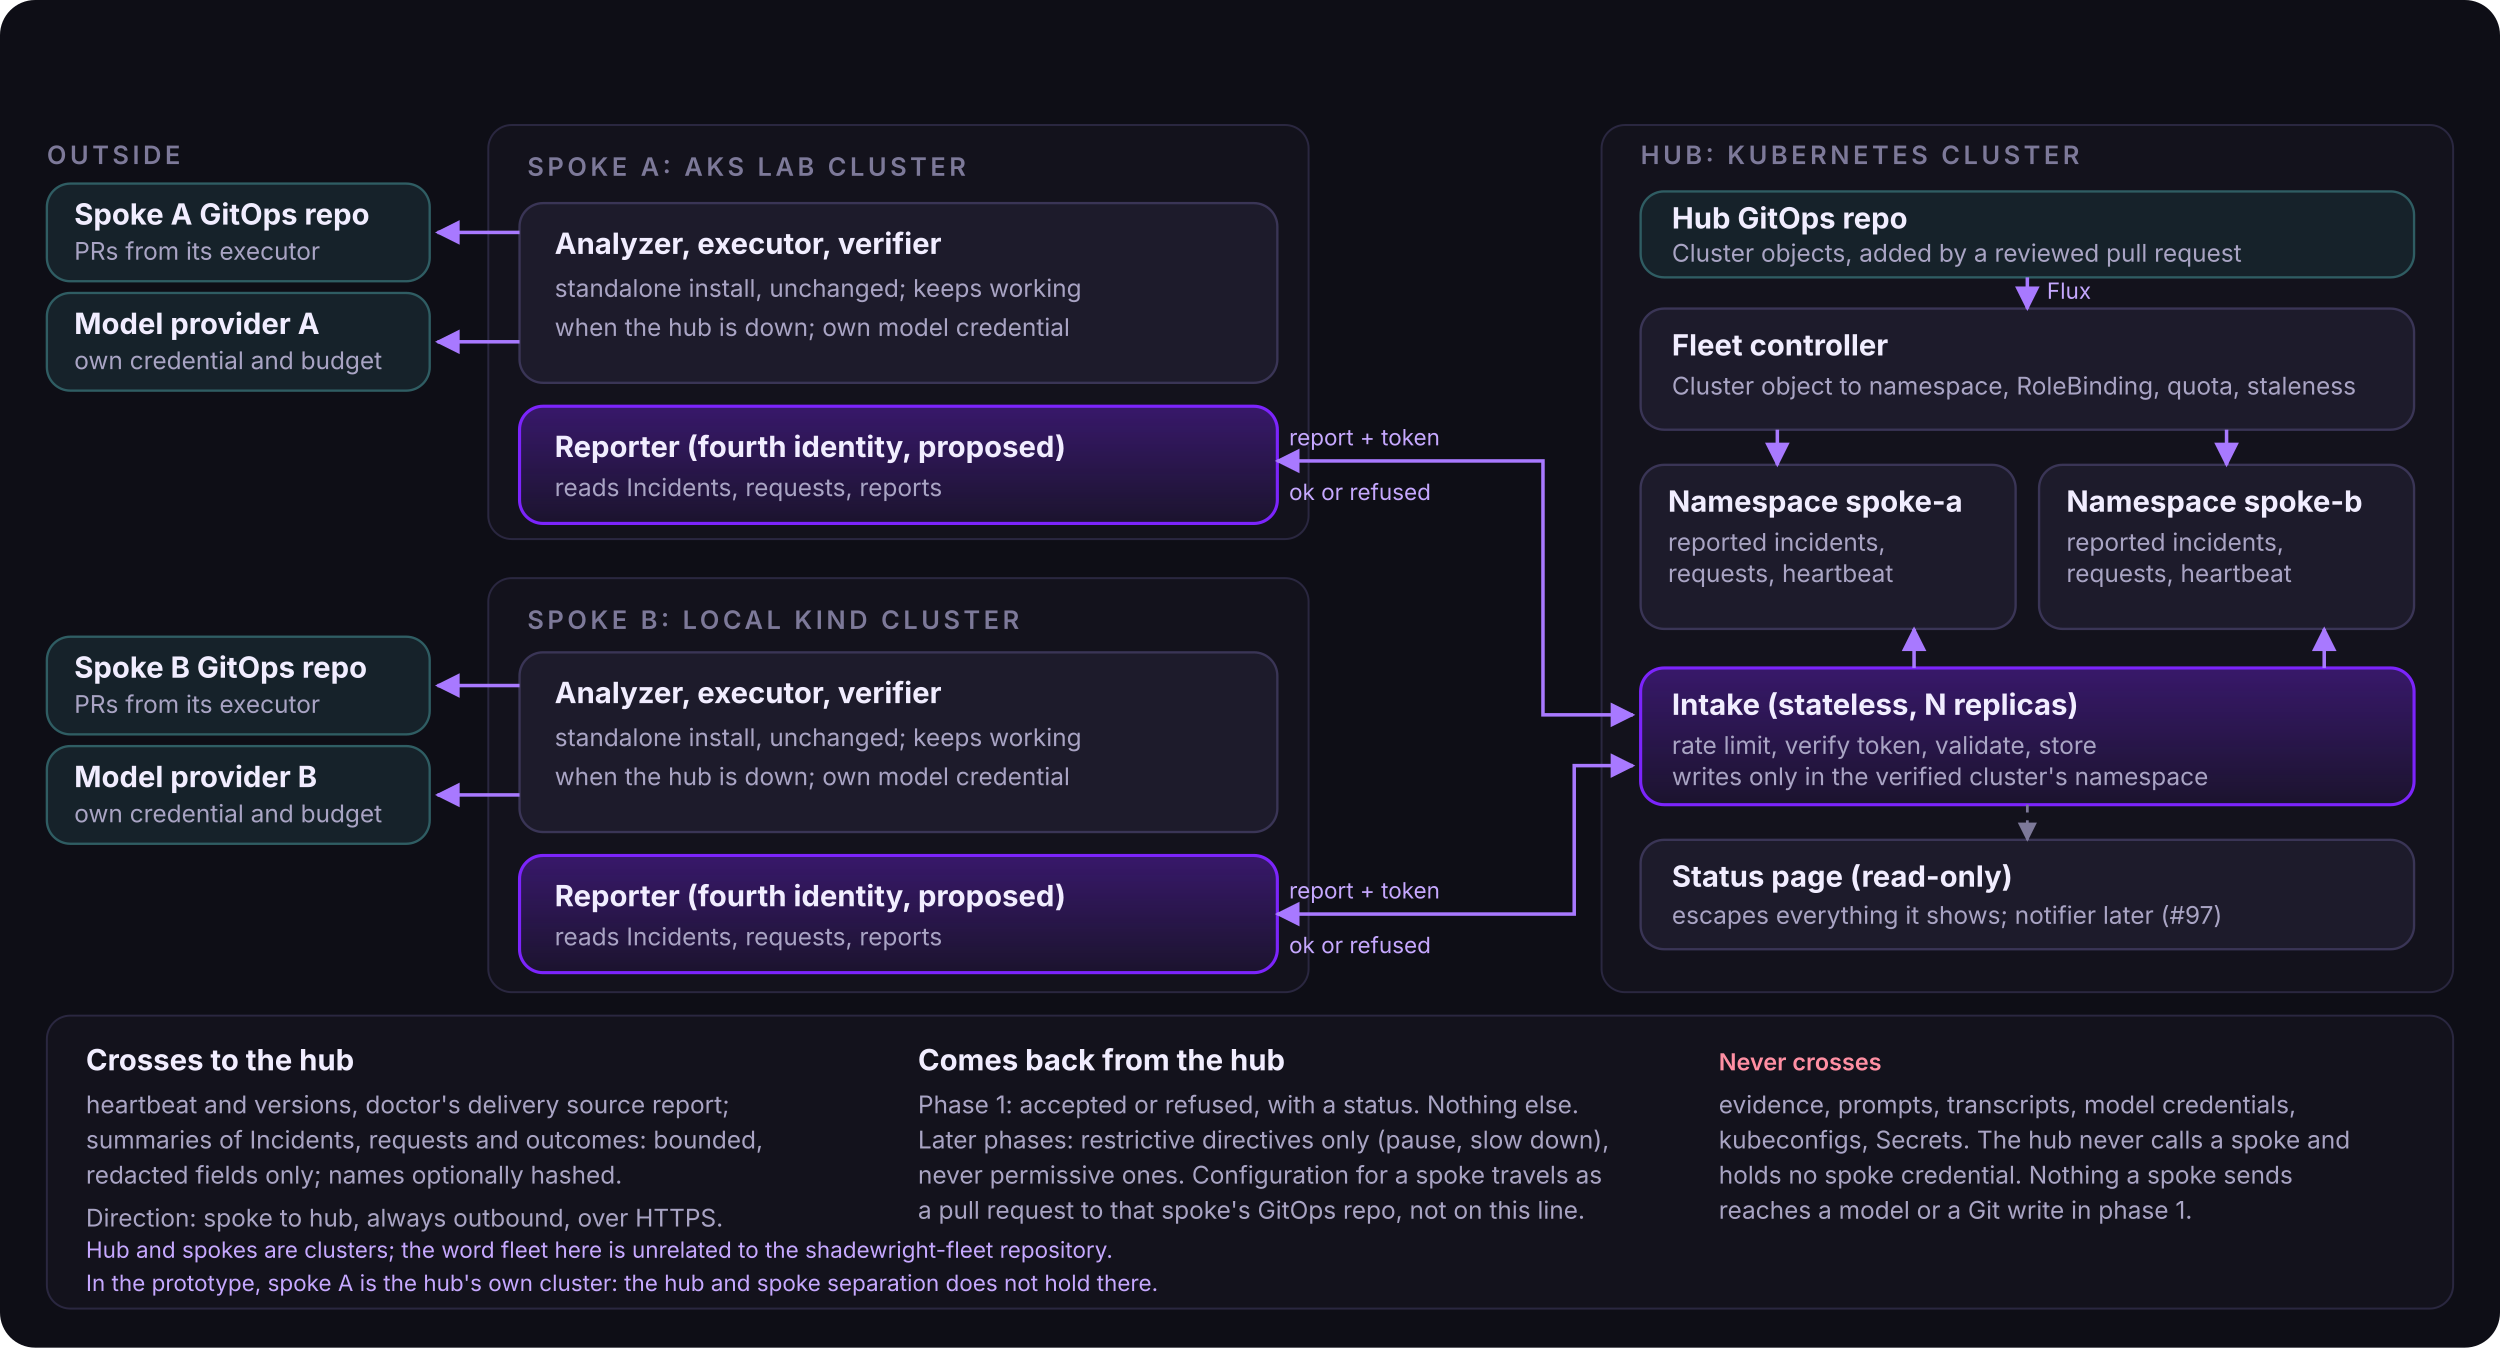
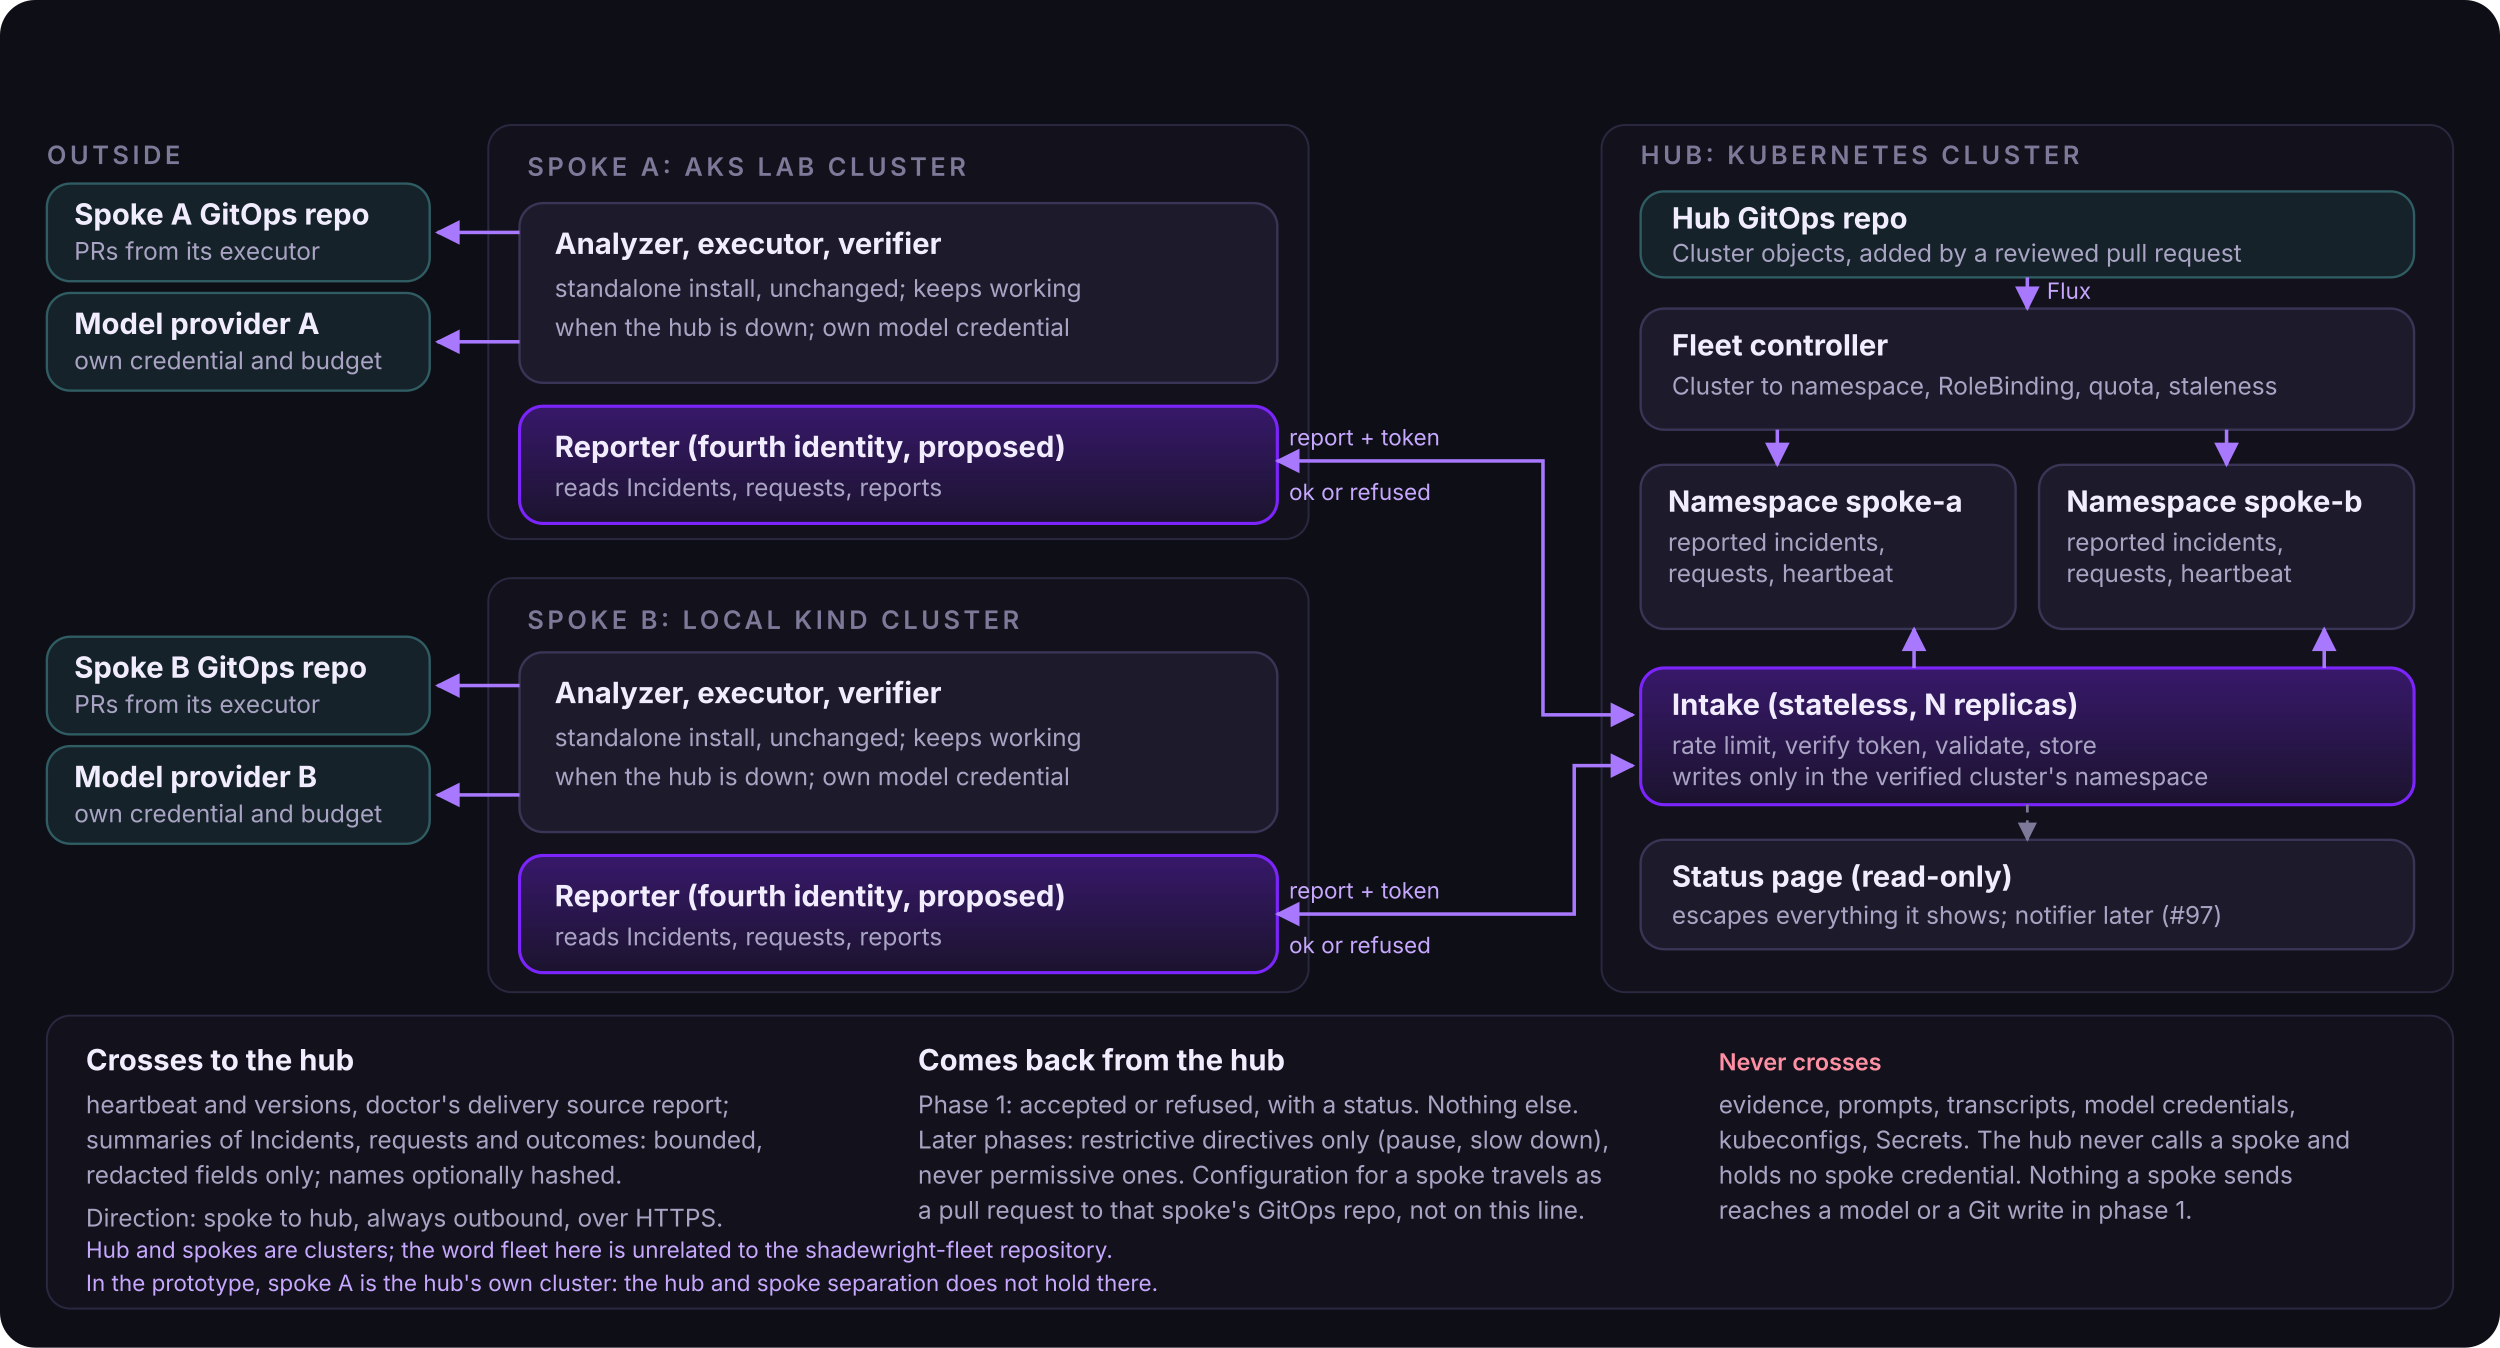
<svg xmlns="http://www.w3.org/2000/svg" viewBox="0 0 1280 690" role="img" aria-labelledby="t d" font-family="Inter, 'Segoe UI', system-ui, -apple-system, sans-serif">
  <defs>
    <marker id="a" viewBox="0 0 10 10" refX="9" refY="5" markerWidth="7" markerHeight="7" orient="auto-start-reverse">
      <path d="M0 0 10 5 0 10z" fill="#a879ff" />
    </marker>
    <marker id="m" viewBox="0 0 10 10" refX="9" refY="5" markerWidth="7" markerHeight="7" orient="auto-start-reverse">
      <path d="M0 0 10 5 0 10z" fill="#7d7999" />
    </marker>
    <linearGradient id="glow" x1="0" y1="0" x2="0" y2="1">
      <stop offset="0" stop-color="#7c24fc" stop-opacity=".35" />
      <stop offset="1" stop-color="#7c24fc" stop-opacity=".08" />
    </linearGradient>
    <style>
      .lane{fill:#13121c;stroke:#2a2740}
      .lanet{fill:#7d7999;font-size:13px;font-weight:600;letter-spacing:.14em}
      .box{fill:#1d1b2b;stroke:#3a3556;stroke-width:1.2}
      .key{fill:url(#glow);stroke:#7c24fc;stroke-width:1.6}
      .ext{fill:#16222a;stroke:#2f5d63;stroke-width:1.2}
      .bad{fill:#2a1720;stroke:#7a3348;stroke-width:1.2}
      .h{fill:#f1edff;font-size:15px;font-weight:650}
      .s{fill:#a9a4c4;font-size:12.5px}
      .f{stroke:#a879ff;stroke-width:1.8;fill:none}
      .r{stroke:#7d7999;stroke-width:1.4;fill:none;stroke-dasharray:4 4}
      .lbl{fill:#c6a8ff;font-size:11.5px}
      .no{fill:#ff8fa3;font-size:12px;font-weight:600}
    </style>
  </defs>
  <rect width="1280" height="690" rx="18" fill="#0e0e16" />
  <rect class="lane" x="250" y="64" width="420" height="212" rx="12" />
  <text class="lanet" x="270" y="90">SPOKE A: AKS LAB CLUSTER</text>
  <rect class="lane" x="250" y="296" width="420" height="212" rx="12" />
  <text class="lanet" x="270" y="322">SPOKE B: LOCAL KIND CLUSTER</text>
  <rect class="lane" x="820" y="64" width="436" height="444" rx="12" />
  <text class="lanet" x="840" y="84">HUB: KUBERNETES CLUSTER</text>
  <rect class="box" x="266" y="104" width="388" height="92" rx="12" />
  <text class="h" x="284" y="130">Analyzer, executor, verifier</text>
  <text class="s" x="284" y="152">standalone install, unchanged; keeps working</text>
  <text class="s" x="284" y="172">when the hub is down; own model credential</text>
  <rect class="key" x="266" y="208" width="388" height="60" rx="12" />
  <text class="h" x="284" y="234">Reporter (fourth identity, proposed)</text>
  <text class="s" x="284" y="254">reads Incidents, requests, reports</text>
  <rect class="box" x="266" y="334" width="388" height="92" rx="12" />
  <text class="h" x="284" y="360">Analyzer, executor, verifier</text>
  <text class="s" x="284" y="382">standalone install, unchanged; keeps working</text>
  <text class="s" x="284" y="402">when the hub is down; own model credential</text>
  <rect class="key" x="266" y="438" width="388" height="60" rx="12" />
  <text class="h" x="284" y="464">Reporter (fourth identity, proposed)</text>
  <text class="s" x="284" y="484">reads Incidents, requests, reports</text>
  <text class="lanet" x="24" y="84">OUTSIDE</text>
  <rect class="ext" x="24" y="94" width="196" height="50" rx="12" />
  <text class="h" x="38" y="115">Spoke A GitOps repo</text>
  <text class="s" x="38" y="133">PRs from its executor</text>
  <rect class="ext" x="24" y="150" width="196" height="50" rx="12" />
  <text class="h" x="38" y="171">Model provider A</text>
  <text class="s" x="38" y="189">own credential and budget</text>
  <rect class="ext" x="24" y="326" width="196" height="50" rx="12" />
  <text class="h" x="38" y="347">Spoke B GitOps repo</text>
  <text class="s" x="38" y="365">PRs from its executor</text>
  <rect class="ext" x="24" y="382" width="196" height="50" rx="12" />
  <text class="h" x="38" y="403">Model provider B</text>
  <text class="s" x="38" y="421">own credential and budget</text>
  <path class="f" d="M266 119H224" marker-end="url(#a)" />
  <path class="f" d="M266 175H224" marker-end="url(#a)" />
  <path class="f" d="M266 351H224" marker-end="url(#a)" />
  <path class="f" d="M266 407H224" marker-end="url(#a)" />
  <rect class="ext" x="840" y="98" width="396" height="44" rx="12" />
  <text class="h" x="856" y="117">Hub GitOps repo</text>
  <text class="s" x="856" y="134">Cluster objects, added by a reviewed pull request</text>
  <rect class="box" x="840" y="158" width="396" height="62" rx="12" />
  <text class="h" x="856" y="182">Fleet controller</text>
-   <text class="s" x="856" y="202">Cluster object to namespace, RoleBinding, quota, staleness</text>
+   <text class="s" x="856" y="202">Cluster to namespace, RoleBinding, quota, staleness</text>
  <rect class="box" x="840" y="238" width="192" height="84" rx="12" />
  <text class="h" x="854" y="262">Namespace spoke-a</text>
  <text class="s" x="854" y="282">reported incidents,</text>
  <text class="s" x="854" y="298">requests, heartbeat</text>
  <rect class="box" x="1044" y="238" width="192" height="84" rx="12" />
  <text class="h" x="1058" y="262">Namespace spoke-b</text>
  <text class="s" x="1058" y="282">reported incidents,</text>
  <text class="s" x="1058" y="298">requests, heartbeat</text>
  <rect class="key" x="840" y="342" width="396" height="70" rx="12" />
  <text class="h" x="856" y="366">Intake (stateless, N replicas)</text>
  <text class="s" x="856" y="386">rate limit, verify token, validate, store</text>
  <text class="s" x="856" y="402">writes only in the verified cluster's namespace</text>
  <rect class="box" x="840" y="430" width="396" height="56" rx="12" />
  <text class="h" x="856" y="454">Status page (read-only)</text>
  <text class="s" x="856" y="473">escapes everything it shows; notifier later (#97)</text>
  <path class="f" d="M1038 142V158" marker-end="url(#a)" />
  <text class="lbl" x="1048" y="153">Flux</text>
  <path class="f" d="M910 220V238" marker-end="url(#a)" />
  <path class="f" d="M1140 220V238" marker-end="url(#a)" />
  <path class="f" d="M980 342V322" marker-end="url(#a)" />
  <path class="f" d="M1190 342V322" marker-end="url(#a)" />
  <path class="r" d="M1038 412V430" marker-end="url(#m)" />
  <path class="f" d="M654 236H790V366H836" marker-start="url(#a)" marker-end="url(#a)" />
  <path class="f" d="M654 468H806V392H836" marker-start="url(#a)" marker-end="url(#a)" />
  <text class="lbl" x="660" y="228">report + token</text>
  <text class="lbl" x="660" y="256">ok or refused</text>
  <text class="lbl" x="660" y="460">report + token</text>
  <text class="lbl" x="660" y="488">ok or refused</text>
  <rect class="lane" x="24" y="520" width="1232" height="150" rx="12" />
  <text class="h" x="44" y="548">Crosses to the hub</text>
  <text class="s" x="44" y="570">heartbeat and versions, doctor's delivery source report;</text>
  <text class="s" x="44" y="588">summaries of Incidents, requests and outcomes: bounded,</text>
  <text class="s" x="44" y="606">redacted fields only; names optionally hashed.</text>
  <text class="s" x="44" y="628">Direction: spoke to hub, always outbound, over HTTPS.</text>
  <text class="h" x="470" y="548">Comes back from the hub</text>
  <text class="s" x="470" y="570">Phase 1: accepted or refused, with a status. Nothing else.</text>
  <text class="s" x="470" y="588">Later phases: restrictive directives only (pause, slow down),</text>
  <text class="s" x="470" y="606">never permissive ones. Configuration for a spoke travels as</text>
  <text class="s" x="470" y="624">a pull request to that spoke's GitOps repo, not on this line.</text>
  <text class="no" x="880" y="548">Never crosses</text>
  <text class="s" x="880" y="570">evidence, prompts, transcripts, model credentials,</text>
  <text class="s" x="880" y="588">kubeconfigs, Secrets. The hub never calls a spoke and</text>
  <text class="s" x="880" y="606">holds no spoke credential. Nothing a spoke sends</text>
  <text class="s" x="880" y="624">reaches a model or a Git write in phase 1.</text>
  <text class="lbl" x="44" y="644">Hub and spokes are clusters; the word fleet here is unrelated to the shadewright-fleet repository.</text>
  <text class="lbl" x="44" y="661">In the prototype, spoke A is the hub's own cluster: the hub and spoke separation does not hold there.</text>
</svg>
